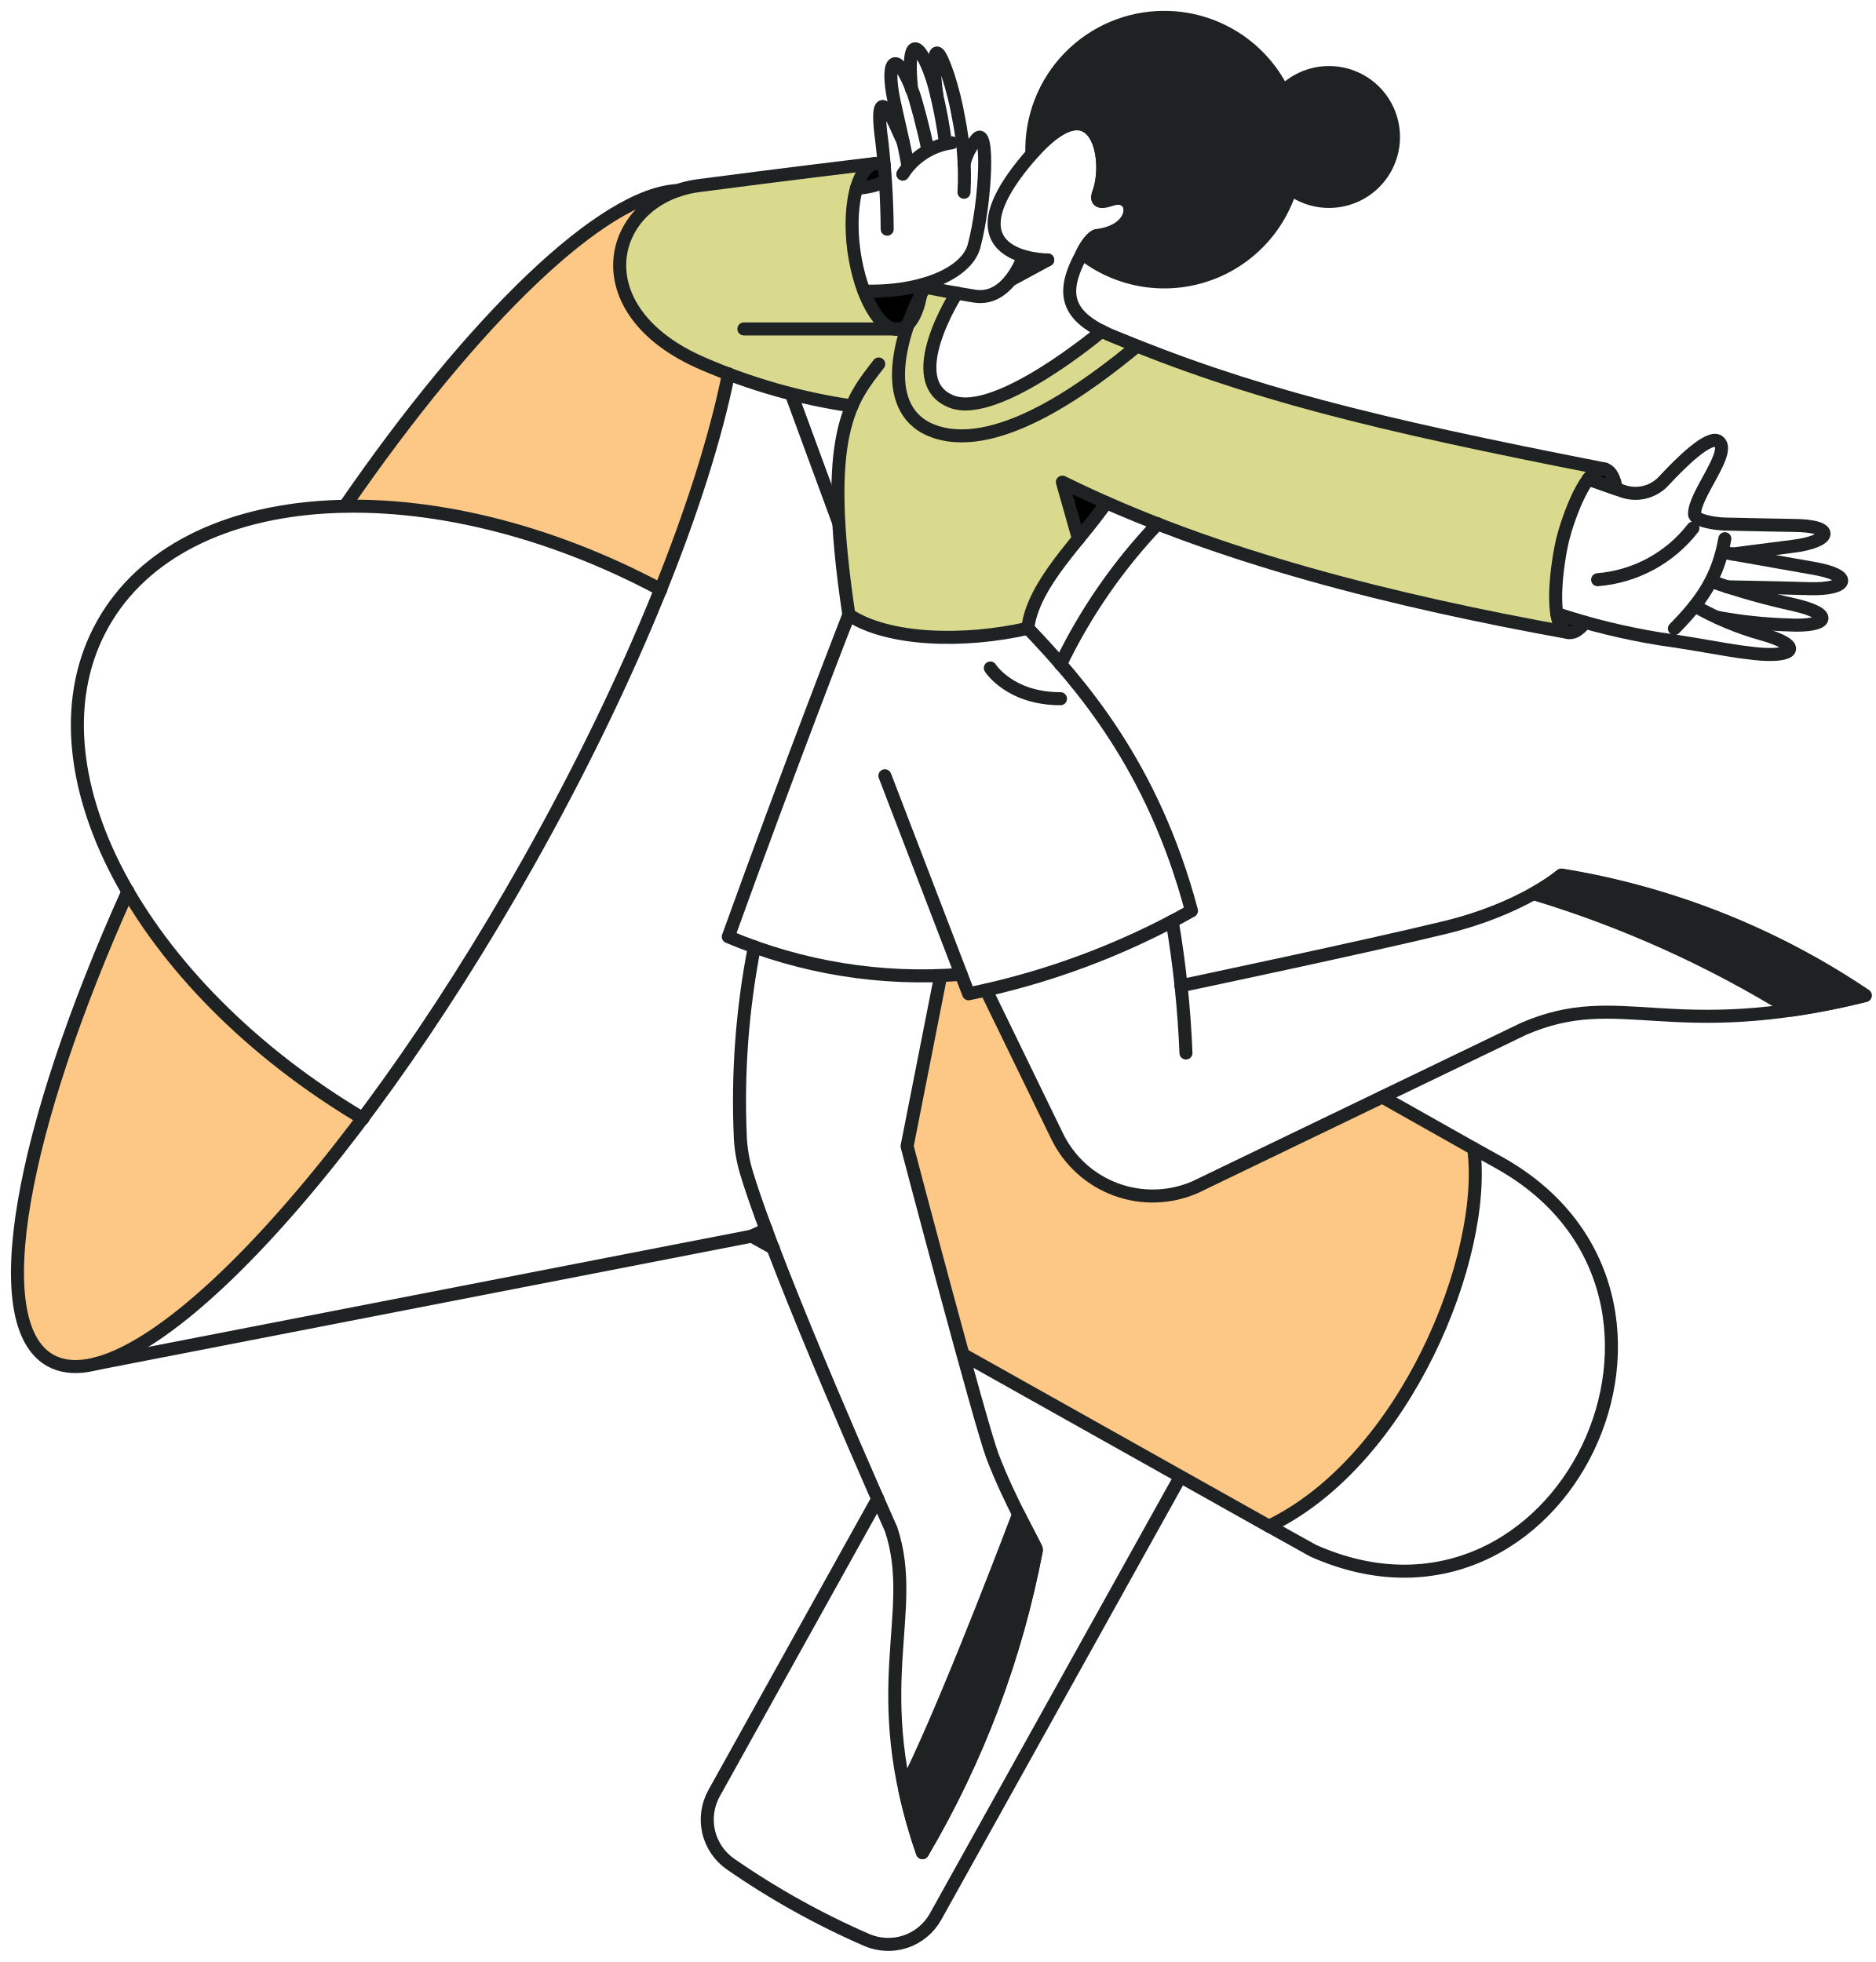
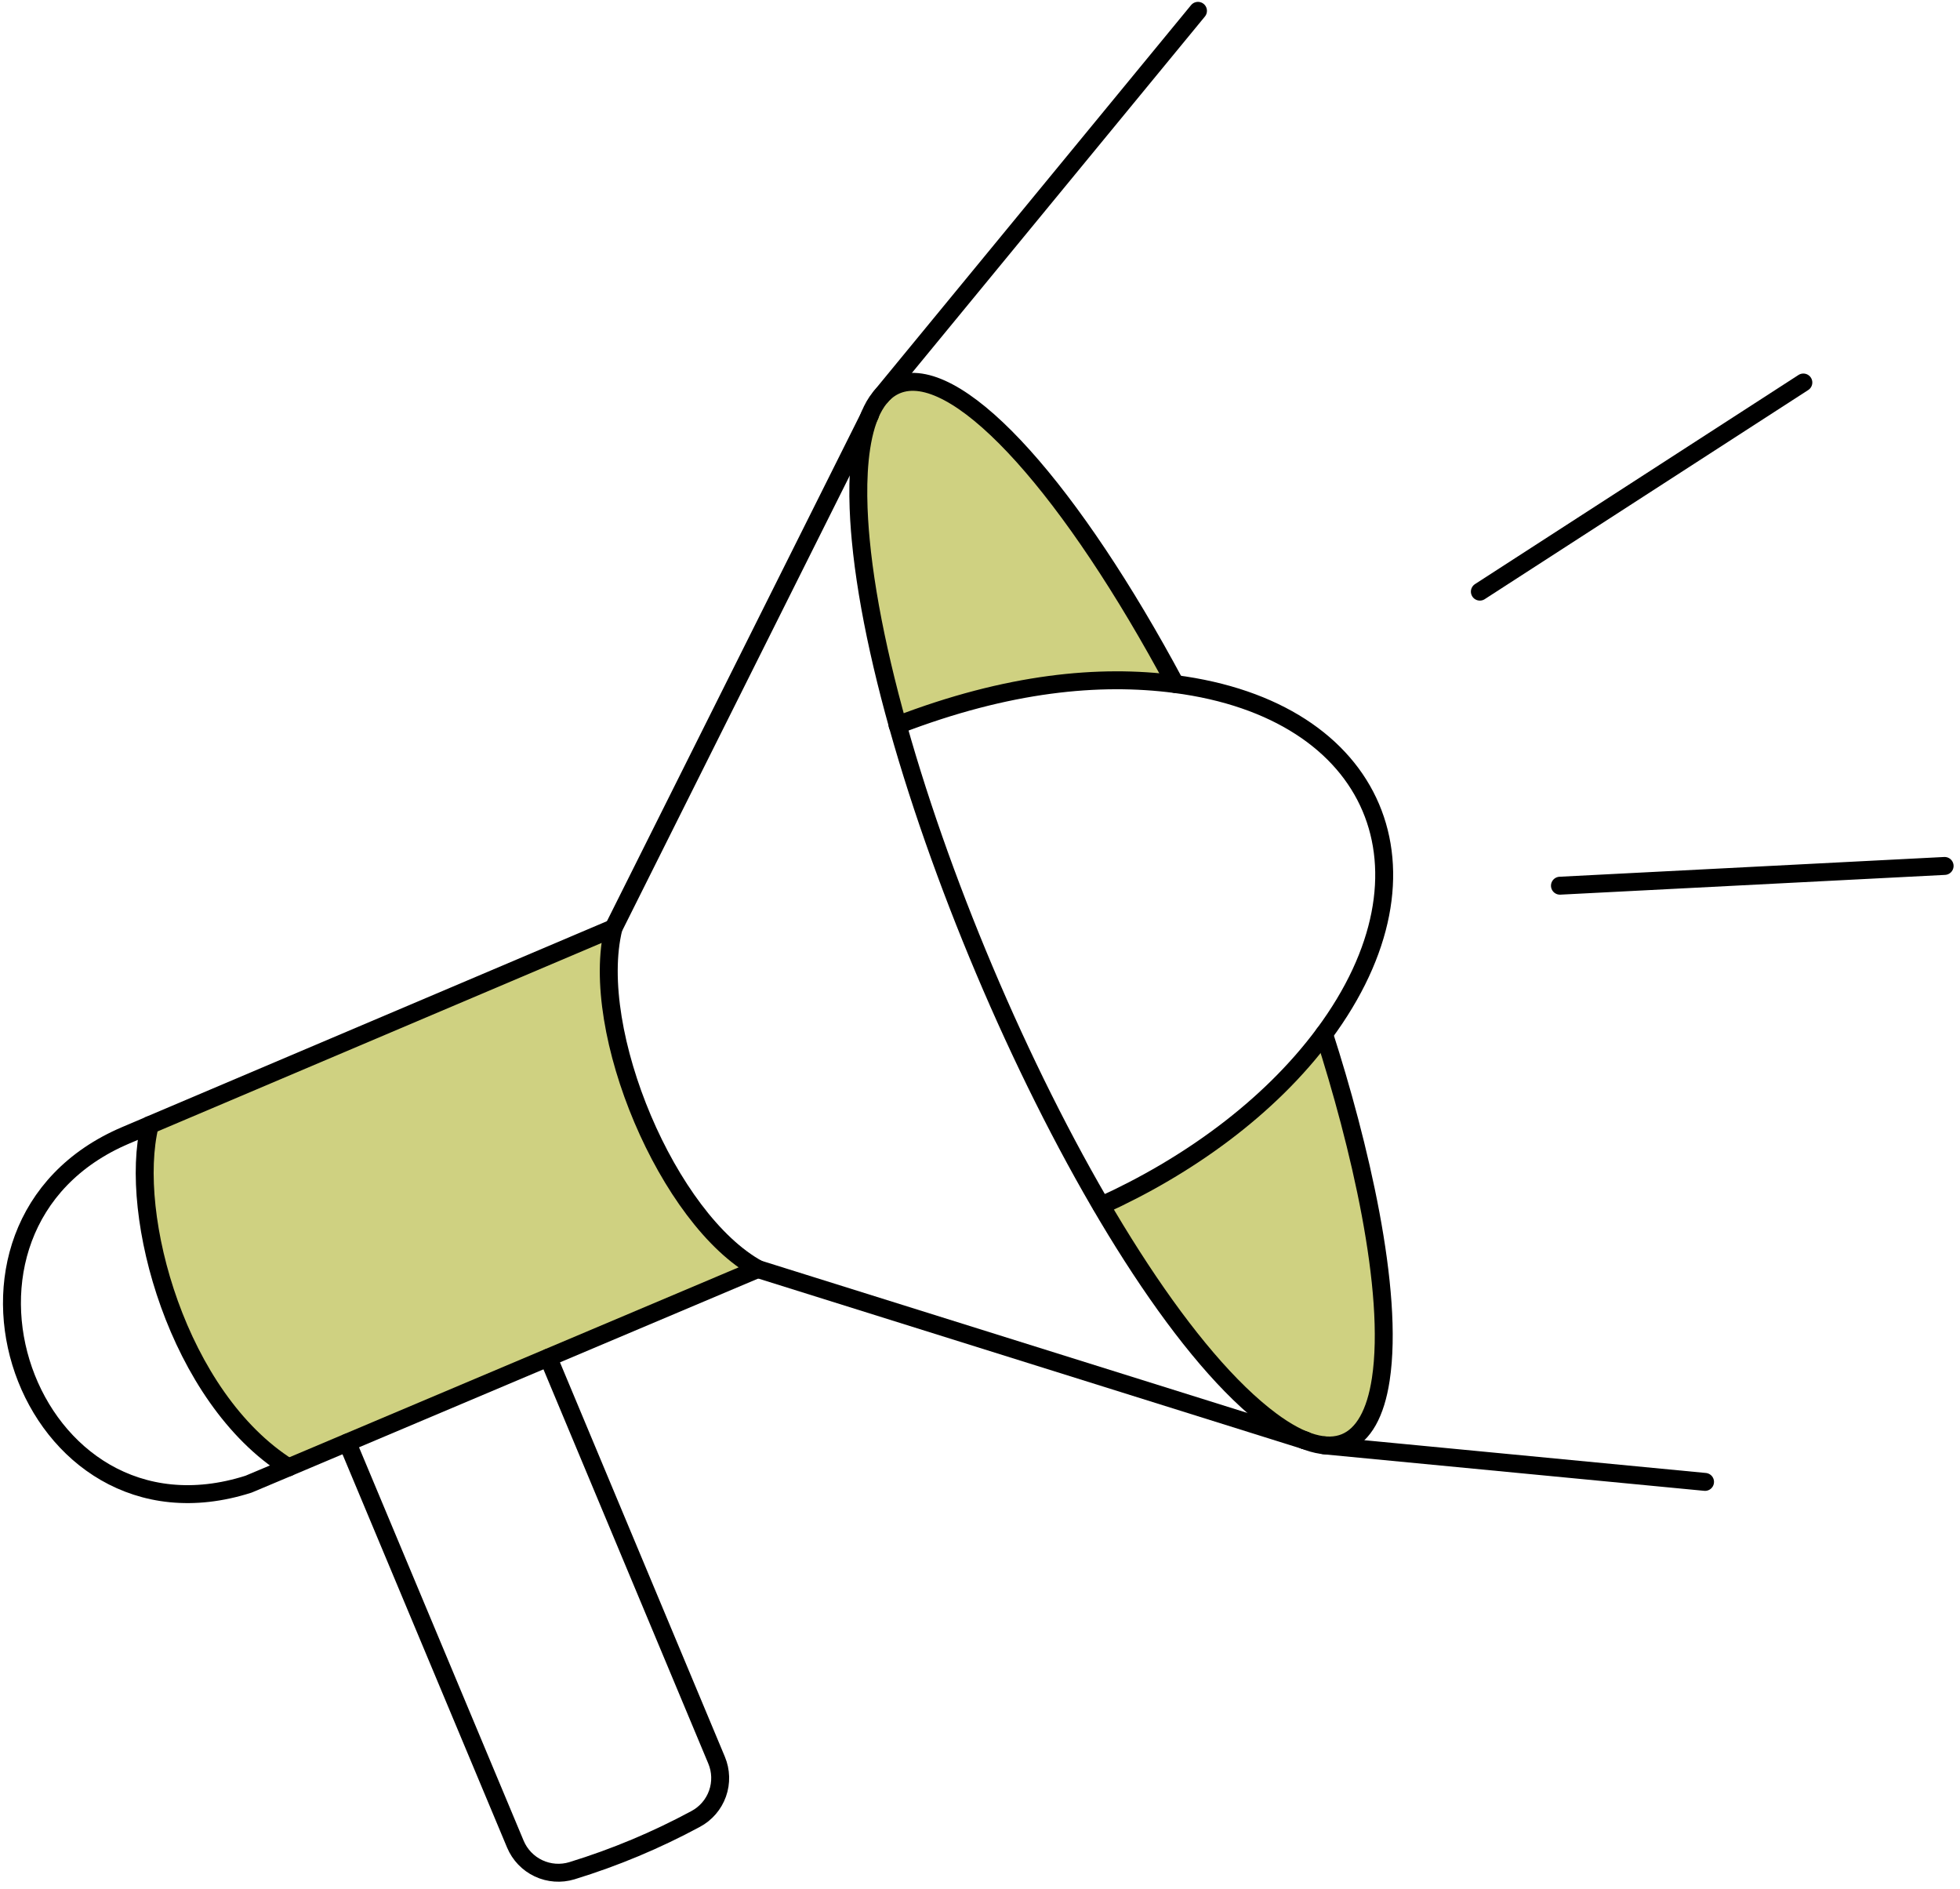
- <svg xmlns="http://www.w3.org/2000/svg" width="108" height="113" viewBox="0 0 108 113" fill="none">
-   <path d="M40.233 10.707C44.959 10.073 50.44 9.426 50.44 9.426C49.371 9.571 48.817 11.829 49.173 14.457C49.53 17.085 50.692 19.104 51.761 18.959C52.447 18.867 52.923 17.89 53.081 16.503C53.741 16.648 54.415 16.768 55.102 16.887C55.102 16.887 51.787 21.996 54.811 23.145C57.439 24.136 63.447 19.065 63.447 19.065C70.729 22.703 84.843 25.528 92.39 27.009C90.469 26.692 88.423 35.946 90.305 36.415C81.511 34.831 71.924 32.56 63.711 28.942C62.285 31.067 59.499 33.576 59.182 36.191C55.537 37.025 51.14 36.917 48.883 35.412C47.84 28.52 48.222 25.334 49.054 23.396C46.114 22.98 43.245 22.166 40.524 20.98C33.313 17.933 35.044 11.417 40.233 10.707Z" fill="#DADA8F" />
-   <path d="M54.164 56.252L55.326 56.133L55.762 57.255L56.779 57.047L60.859 65.444C61.549 66.868 62.764 67.969 64.249 68.515C65.734 69.062 67.373 69.012 68.821 68.376L79.583 63.186L84.851 66.157C85.657 72.324 80.943 84.116 73.073 87.905L55.458 78.028C54.191 73.394 52.434 66.884 52.223 66.012C53.526 59.481 53.717 58.545 54.164 56.252Z" fill="#FDC886" />
-   <path d="M53.095 16.383C52.765 19.658 50.903 19.816 49.755 16.753C50.88 16.802 52.007 16.677 53.095 16.383Z" fill="black" />
-   <path d="M50.916 9.474L50.982 10.359C50.85 10.61 49.925 10.821 49.319 10.835C49.596 9.873 50.147 9.146 50.916 9.474Z" fill="black" />
-   <path d="M39.177 10.969C36.431 11.999 33.433 15.564 37.922 19.393C39.123 20.342 40.482 21.072 41.937 21.547C41.009 25.792 39.706 29.945 38.044 33.959C31.839 30.645 25.421 29.061 19.863 29.164C27.425 18.162 34.952 10.995 39.177 10.969Z" fill="#FDC886" />
-   <path d="M44.116 70.797C44.248 71.153 44.38 71.51 44.525 71.88L43.284 71.193C43.561 71.074 43.839 70.942 44.116 70.797Z" fill="black" />
-   <path d="M7.368 51.348C10.154 56.143 14.842 60.816 20.902 64.407C17.624 68.779 7.617 81.018 2.892 78.364C-0.885 76.238 1.189 65.067 7.368 51.348Z" fill="#FDC886" />
-   <path d="M93.078 28.161C92.537 27.976 91.52 27.605 91.454 27.593C92.246 26.603 92.867 26.933 93.078 28.161Z" fill="black" />
-   <path d="M67.035 1C68.464 0.999 69.865 1.4 71.077 2.157C72.289 2.915 73.263 3.998 73.888 5.283C74.388 4.776 75.023 4.423 75.718 4.267C76.413 4.111 77.139 4.159 77.808 4.404C78.477 4.648 79.061 5.08 79.491 5.648C79.921 6.216 80.179 6.896 80.233 7.606C80.288 8.316 80.137 9.027 79.798 9.654C79.46 10.281 78.948 10.797 78.325 11.141C77.701 11.485 76.992 11.642 76.281 11.594C75.57 11.546 74.888 11.295 74.317 10.87C73.951 12.053 73.303 13.129 72.427 14.005C71.552 14.881 70.476 15.53 69.293 15.896C68.111 16.262 66.856 16.334 65.639 16.106C64.422 15.878 63.279 15.356 62.309 14.587C62.438 14.308 62.606 14.05 62.811 13.822C62.893 13.712 63.002 13.626 63.128 13.571C65.663 13.293 65.465 10.983 63.999 11.472C63.3 11.709 63.128 11.564 63.235 11.194C64.027 9.239 63.142 4.631 59.419 8.856C59.388 7.836 59.562 6.821 59.931 5.869C60.299 4.918 60.855 4.05 61.565 3.318C62.276 2.585 63.126 2.002 64.065 1.604C65.005 1.206 66.015 1.001 67.035 1Z" fill="#1F2223" />
-   <path d="M89.658 35.328C90.16 35.5 90.701 35.672 91.282 35.83C90.503 36.796 89.882 36.532 89.658 35.328Z" fill="black" />
-   <path d="M103.176 58.176C98.534 55.301 93.535 53.046 88.307 51.468C88.874 51.158 89.413 50.8 89.918 50.398C96.183 51.417 102.153 53.782 107.415 57.331C106.018 57.687 104.603 57.968 103.176 58.176Z" fill="#1F2223" />
-   <path d="M58.653 87.211C59.234 88.373 59.696 89.192 59.683 89.258C58.525 95.409 56.304 101.312 53.12 106.702C52.699 105.493 52.355 104.258 52.09 103.005C53.992 99.332 57.399 90.525 58.653 87.211Z" fill="#1F2223" />
-   <path d="M61.176 27.754L62.087 31.027C62.681 30.301 63.263 29.601 63.698 28.942C62.853 28.558 62.008 28.162 61.176 27.754Z" fill="black" />
-   <path d="M60.331 14.958L58.177 16.134C58.482 15.712 58.734 15.256 58.929 14.773C59.384 14.908 59.857 14.97 60.331 14.958Z" fill="black" />
-   <path d="M67.035 1C68.464 0.999 69.865 1.4 71.077 2.157C72.289 2.915 73.263 3.998 73.888 5.283C74.388 4.776 75.023 4.423 75.718 4.267C76.413 4.111 77.139 4.159 77.808 4.404C78.477 4.648 79.061 5.08 79.491 5.648C79.921 6.216 80.179 6.896 80.233 7.606C80.288 8.316 80.137 9.027 79.798 9.654C79.46 10.281 78.948 10.797 78.325 11.141C77.701 11.485 76.992 11.642 76.281 11.594C75.57 11.546 74.888 11.295 74.317 10.87C73.951 12.053 73.303 13.129 72.427 14.005C71.552 14.881 70.476 15.53 69.293 15.896C68.111 16.262 66.856 16.334 65.639 16.106C64.422 15.878 63.279 15.356 62.309 14.587C62.438 14.308 62.606 14.05 62.811 13.822C62.893 13.712 63.002 13.626 63.128 13.571C65.663 13.293 65.465 10.983 63.999 11.472C63.3 11.709 63.128 11.564 63.235 11.194C64.027 9.239 63.142 4.631 59.419 8.856C59.388 7.836 59.562 6.821 59.931 5.869C60.299 4.918 60.855 4.05 61.565 3.318C62.276 2.585 63.126 2.002 64.065 1.604C65.005 1.206 66.015 1.001 67.035 1Z" stroke="#1F2223" stroke-width="0.75" stroke-linejoin="round" />
-   <path d="M43.284 71.193C43.562 71.074 43.84 70.942 44.118 70.797" stroke="#1F2223" stroke-width="0.75" stroke-linecap="round" stroke-linejoin="round" />
-   <path d="M55.471 78.022L73.073 87.899C80.943 84.109 85.67 72.317 84.864 66.151L79.596 63.18" stroke="#1F2223" stroke-width="0.75" stroke-linecap="round" stroke-linejoin="round" />
-   <path d="M66.669 30.168C64.392 32.557 62.502 35.288 61.07 38.262" stroke="#1F2223" stroke-width="0.75" stroke-linecap="round" stroke-linejoin="round" />
-   <path d="M50.547 86.323L41.119 103.281C40.743 103.958 40.632 104.751 40.807 105.505C40.983 106.259 41.433 106.921 42.069 107.362C44.534 109.072 47.162 110.536 49.913 111.732C50.623 112.038 51.421 112.07 52.153 111.822C52.885 111.572 53.499 111.061 53.875 110.385L67.966 85.059" stroke="#1F2223" stroke-width="0.75" stroke-linecap="round" stroke-linejoin="round" />
-   <path d="M39.022 10.973C34.756 11.17 27.32 18.311 19.86 29.151" stroke="#1F2223" stroke-width="0.75" stroke-linecap="round" stroke-linejoin="round" />
-   <path d="M7.368 51.334C1.188 65.053 -0.87 76.234 2.892 78.35C7.673 81.04 19.989 68.207 30.41 49.696C36.416 39.026 40.487 28.794 41.95 21.531" stroke="#1F2223" stroke-width="0.75" stroke-linecap="round" stroke-linejoin="round" />
-   <path d="M38.054 33.959C24.81 26.882 10.565 27.689 5.927 35.926C1.29 44.164 7.974 56.75 20.901 64.421" stroke="#1F2223" stroke-width="0.75" stroke-linecap="round" stroke-linejoin="round" />
-   <path d="M5.559 78.537L43.284 71.195L44.525 71.882" stroke="#1F2223" stroke-width="0.75" stroke-linecap="round" stroke-linejoin="round" />
-   <path d="M73.073 87.896L75.609 89.309C89.882 95.673 99.957 74.639 86.381 66.994L84.862 66.148" stroke="#1F2223" stroke-width="0.75" stroke-linecap="round" stroke-linejoin="round" />
-   <path d="M45.568 22.695L48.302 30.13" stroke="#1F2223" stroke-width="0.75" stroke-linecap="round" stroke-linejoin="round" />
-   <path d="M58.931 14.773C58.931 14.773 58.074 17.364 56.131 17.057C55.089 16.893 54.071 16.701 53.068 16.501" stroke="#1F2223" stroke-width="0.75" stroke-linecap="round" stroke-linejoin="round" />
-   <path d="M63.447 19.067C63.447 19.067 57.439 24.137 54.811 23.134C51.801 21.985 55.102 16.875 55.102 16.875" stroke="#1F2223" stroke-width="0.75" stroke-linecap="round" stroke-linejoin="round" />
-   <path d="M65.468 19.935C62.814 22.127 57.585 26.099 53.874 24.874C50.587 23.789 51.682 19.354 53.266 16.516" stroke="#1F2223" stroke-width="0.75" stroke-linecap="round" stroke-linejoin="round" />
-   <path d="M93.078 28.161C92.537 27.976 91.52 27.605 91.454 27.593C92.246 26.603 92.867 26.933 93.078 28.161Z" stroke="#1F2223" stroke-width="0.75" stroke-linecap="round" stroke-linejoin="round" />
-   <path d="M50.917 9.491C49.504 8.884 48.777 11.631 49.173 14.456C49.543 17.084 50.691 19.102 51.761 18.959C52.461 18.866 52.95 17.847 53.095 16.411" stroke="#1F2223" stroke-width="0.75" stroke-linecap="round" stroke-linejoin="round" />
-   <path d="M50.441 9.41C50.441 9.41 44.951 10.068 40.234 10.691C34.97 11.386 33.305 17.894 40.525 20.964C43.249 22.142 46.117 22.954 49.055 23.38" stroke="#1F2223" stroke-width="0.75" stroke-linecap="round" stroke-linejoin="round" />
-   <path d="M51.761 18.945H42.835" stroke="#1F2223" stroke-width="0.75" stroke-linecap="round" stroke-linejoin="round" />
-   <path d="M55.511 9.45C55.644 8.909 55.902 8.407 56.263 7.984C56.955 7.235 56.78 11.576 56.092 14.164C55.67 15.748 53.041 16.857 49.754 16.765" stroke="#1F2223" stroke-width="0.75" stroke-linecap="round" stroke-linejoin="round" />
-   <path d="M53.953 5.501C53.782 4.511 53.558 1.284 54.587 4.326C54.853 5.146 55.061 5.985 55.208 6.835C55.488 8.229 55.59 9.654 55.511 11.074" stroke="#1F2223" stroke-width="0.75" stroke-linecap="round" stroke-linejoin="round" />
-   <path d="M50.956 10.363C50.824 10.614 49.926 10.825 49.319 10.839" stroke="#1F2223" stroke-width="0.75" stroke-linecap="round" stroke-linejoin="round" />
-   <path d="M52.012 8.183C51.959 8.064 51.616 7.325 51.576 7.219C50.742 5.436 50.477 5.939 50.771 8.064C50.969 9.769 51.075 11.484 51.088 13.201" stroke="#1F2223" stroke-width="0.75" stroke-linecap="round" stroke-linejoin="round" />
-   <path d="M53.438 8.66C53.187 7.409 52.738 5.768 52.603 5.398C51.679 2.81 50.932 3.258 51.492 5.86C51.812 7.339 52.086 8.422 52.256 9.412" stroke="#1F2223" stroke-width="0.75" stroke-linecap="round" stroke-linejoin="round" />
-   <path d="M52.487 5.119C52.117 1.078 53.374 3.137 53.886 5.264C54.129 6.238 54.315 7.226 54.442 8.222" stroke="#1F2223" stroke-width="0.75" stroke-linecap="round" stroke-linejoin="round" />
-   <path d="M54.812 8.223C54.237 8.301 53.688 8.503 53.2 8.815C52.712 9.127 52.298 9.542 51.986 10.03" stroke="#1F2223" stroke-width="0.75" stroke-linecap="round" stroke-linejoin="round" />
-   <path d="M99.77 31.912C99.77 31.912 101.143 31.727 103.256 31.463C105.475 31.185 105.791 30.267 103.23 30.261C102.952 30.261 100.14 30.201 99.308 30.182C98.859 30.172 97.581 30.01 97.578 29.601C97.572 28.452 99.769 25.987 98.951 25.415C98.422 25.047 96.836 26.587 95.796 27.713C95.499 28.029 95.115 28.252 94.693 28.353C94.27 28.454 93.827 28.429 93.419 28.28C93.34 28.253 91.557 27.62 91.478 27.594" stroke="#1F2223" stroke-width="0.75" stroke-linecap="round" stroke-linejoin="round" />
-   <path d="M99.191 31.805C99.191 31.805 104.024 32.663 104.341 32.715C106.863 33.132 106.415 33.972 104.183 33.904C102.057 33.84 99.457 33.798 99.457 33.798" stroke="#1F2223" stroke-width="0.75" stroke-linecap="round" stroke-linejoin="round" />
-   <path d="M98.65 33.523C100.16 34.044 101.698 34.476 103.259 34.818C105.756 35.38 105.239 36.114 103.008 35.993C101.63 35.953 100.257 35.808 98.901 35.557" stroke="#1F2223" stroke-width="0.75" stroke-linecap="round" stroke-linejoin="round" />
-   <path d="M97.607 34.91C98.814 35.596 100.1 36.133 101.436 36.509C103.918 37.198 103.351 37.892 101.053 37.644C100.432 37.575 99.892 37.498 99.442 37.42C98.135 37.193 96.841 36.971 95.521 36.786C93.528 36.459 91.564 35.978 89.646 35.347" stroke="#1F2223" stroke-width="0.75" stroke-linecap="round" stroke-linejoin="round" />
-   <path d="M99.323 31.027C98.927 33.245 98.003 34.592 96.419 36.203" stroke="#1F2223" stroke-width="0.75" stroke-linecap="round" stroke-linejoin="round" />
-   <path d="M97.487 30.418C96.829 31.267 96.001 31.971 95.055 32.482C94.11 32.993 93.068 33.302 91.997 33.388" stroke="#1F2223" stroke-width="0.75" stroke-linecap="round" stroke-linejoin="round" />
-   <path d="M63.706 28.948C62.279 31.072 59.498 33.578 59.182 36.19C55.538 37.023 51.141 36.916 48.883 35.41C47.285 24.834 49.042 22.998 50.6 20.965" stroke="#1F2223" stroke-width="0.75" stroke-linecap="round" stroke-linejoin="round" />
-   <path d="M48.883 35.398C48.883 35.398 45.478 44.127 41.938 53.951C46.166 55.737 50.763 56.48 55.34 56.116" stroke="#1F2223" stroke-width="0.75" stroke-linecap="round" stroke-linejoin="round" />
-   <path d="M50.956 44.68L55.777 57.237C60.278 56.323 64.609 54.71 68.611 52.457C66.38 44.072 62.194 39.345 59.184 36.176" stroke="#1F2223" stroke-width="0.75" stroke-linecap="round" stroke-linejoin="round" />
-   <path d="M67.501 53.066C67.926 55.573 68.191 58.105 68.293 60.646" stroke="#1F2223" stroke-width="0.75" stroke-linecap="round" stroke-linejoin="round" />
-   <path d="M68.002 56.775C68.002 56.775 78.831 54.49 83.254 53.408C87.677 52.325 89.896 50.41 89.896 50.41C96.16 51.429 102.129 53.794 107.392 57.343C96.089 60.116 93.329 56.828 87.73 59.258L68.834 68.368C67.386 69.004 65.747 69.054 64.263 68.508C62.778 67.961 61.563 66.86 60.873 65.437L56.792 57.039" stroke="#1F2223" stroke-width="0.75" stroke-linecap="round" stroke-linejoin="round" />
-   <path d="M43.442 54.531C42.731 58.179 42.46 61.898 42.636 65.61C42.678 66.259 42.792 66.902 42.98 67.524C44.717 73.311 51.312 88.071 51.312 88.071C52.936 92.943 49.82 97.168 53.118 106.702C56.275 101.3 58.494 95.401 59.681 89.258C59.704 89.145 58.14 86.478 57.147 83.856C56.459 82.04 52.328 66.406 52.234 66.017L54.162 56.233" stroke="#1F2223" stroke-width="0.75" stroke-linecap="round" stroke-linejoin="round" />
-   <path d="M89.655 35.352C90.157 35.523 90.698 35.695 91.279 35.853C90.5 36.817 89.88 36.553 89.655 35.352Z" stroke="#1F2223" stroke-width="0.75" stroke-linecap="round" stroke-linejoin="round" />
-   <path d="M60.331 14.969L58.192 16.131" stroke="#1F2223" stroke-width="0.75" stroke-linecap="round" stroke-linejoin="round" />
-   <path d="M60.331 14.972C60.331 14.972 54.046 14.985 59.42 8.871C63.063 4.712 63.989 9.045 63.285 11.065C63.122 11.532 63.2 11.76 64.002 11.486C65.468 10.999 65.666 13.308 63.131 13.586C62.93 13.699 62.758 13.857 62.629 14.048C61.03 16.662 61.137 18.141 64.055 19.355C71.924 22.617 78.844 24.36 92.418 27.014C91.35 26.771 90.271 29.938 90 31.018C89.695 32.233 89.097 36.126 90.305 36.429C80.586 34.673 69.917 32.098 61.176 27.767L62.101 31.029" stroke="#1F2223" stroke-width="0.75" stroke-linecap="round" stroke-linejoin="round" />
-   <path d="M57.028 38.473C57.028 38.473 58.14 40.242 61.068 40.242" stroke="#1F2223" stroke-width="0.75" stroke-linecap="round" stroke-linejoin="round" />
-   <path d="M103.176 58.176C98.534 55.301 93.535 53.046 88.307 51.468C88.874 51.158 89.413 50.8 89.918 50.398C96.183 51.417 102.153 53.782 107.415 57.331C106.018 57.687 104.603 57.968 103.176 58.176Z" stroke="#1F2223" stroke-width="0.75" stroke-linecap="round" stroke-linejoin="round" />
-   <path d="M58.653 87.211C59.234 88.373 59.696 89.192 59.683 89.258C58.525 95.409 56.304 101.312 53.12 106.702C52.699 105.493 52.355 104.258 52.09 103.005C53.992 99.332 57.399 90.525 58.653 87.211Z" stroke="#1F2223" stroke-width="0.75" stroke-linecap="round" stroke-linejoin="round" />
+ <svg xmlns="http://www.w3.org/2000/svg" width="164" height="158" viewBox="0 0 164 158" fill="none">
+   <path d="M51.331 77.649L12.532 94.123C10.689 101.666 14.888 116.943 24.141 122.757L63.435 106.169C55.911 102.065 49.222 86.276 51.331 77.649Z" fill="#CFD181" />
+   <path d="M75.478 32.048C71.378 33.048 71.621 41.016 72.02 45.196C72.602 50.43 73.632 55.604 75.098 60.663C82.204 57.798 90.608 56.218 98.336 57.224C89.75 41.187 80.592 30.775 75.478 32.048Z" fill="#CFD181" />
+   <path d="M110.765 86.523C105.673 93.401 99.104 97.47 92.165 100.849C96.027 107.382 100.477 113.879 105.865 118.463C110.254 122.016 114.491 122.301 115.536 115.404C116.678 107.936 113.71 95.605 110.765 86.523Z" fill="#CFD181" />
+   <path d="M29.063 120.686L43.123 154.279C43.497 155.169 44.187 155.89 45.061 156.3C45.935 156.711 46.93 156.783 47.854 156.502C51.44 155.402 54.909 153.951 58.21 152.17C59.062 151.715 59.714 150.958 60.037 150.048C60.36 149.138 60.332 148.14 59.958 147.249L45.878 113.58" stroke="black" stroke-width="1.5" stroke-linecap="round" stroke-linejoin="round" />
+   <path d="M92.164 100.83V100.849" stroke="black" stroke-width="1.5" stroke-linecap="round" stroke-linejoin="round" />
+   <path d="M109.169 120.496H109.188" stroke="black" stroke-width="1.5" stroke-linecap="round" stroke-linejoin="round" />
+   <path d="M110.784 86.504C113.71 95.586 116.673 107.936 115.534 115.404C114.675 121.04 111.504 122.681 106.354 118.853C92.438 108.512 74.154 67.753 72.023 45.196C71.623 41.009 71.383 33.07 75.5 32.048C80.594 30.783 89.751 41.187 98.339 57.224" stroke="black" stroke-width="1.5" stroke-linecap="round" stroke-linejoin="round" />
+   <path d="M92.164 100.849C99.251 97.638 106.148 92.755 110.784 86.504C120.931 72.824 115.23 59.409 98.32 57.224C92.009 56.4 84.382 57.093 75.101 60.663" stroke="black" stroke-width="1.5" stroke-linecap="round" stroke-linejoin="round" />
+   <path d="M12.532 94.123C10.689 101.666 14.888 116.943 24.141 122.757L20.797 124.163C2.197 130.11 -7.381 102.578 10.518 94.978L12.532 94.123Z" stroke="black" stroke-width="1.5" stroke-linecap="round" stroke-linejoin="round" />
+   <path d="M12.513 94.123L51.331 77.649" stroke="black" stroke-width="1.5" stroke-linecap="round" stroke-linejoin="round" />
+   <path d="M63.415 106.159L24.141 122.757" stroke="black" stroke-width="1.5" stroke-linecap="round" stroke-linejoin="round" />
+   <path d="M72.802 34.708L51.331 77.649C49.222 86.276 55.91 102.065 63.431 106.169L109.241 120.515" stroke="black" stroke-width="1.5" stroke-linecap="round" stroke-linejoin="round" />
+   <path d="M73.695 33.188L100.239 0.906" stroke="black" stroke-width="1.5" stroke-linecap="round" stroke-linejoin="round" />
+   <path d="M110.784 120.914L142.667 123.973" stroke="black" stroke-width="1.5" stroke-linecap="round" stroke-linejoin="round" />
+   <path d="M130.526 74.096L162.713 72.443" stroke="black" stroke-width="1.5" stroke-linecap="round" stroke-linejoin="round" />
+   <path d="M123.825 49.495L150.893 32" stroke="black" stroke-width="1.5" stroke-linecap="round" stroke-linejoin="round" />
</svg>
